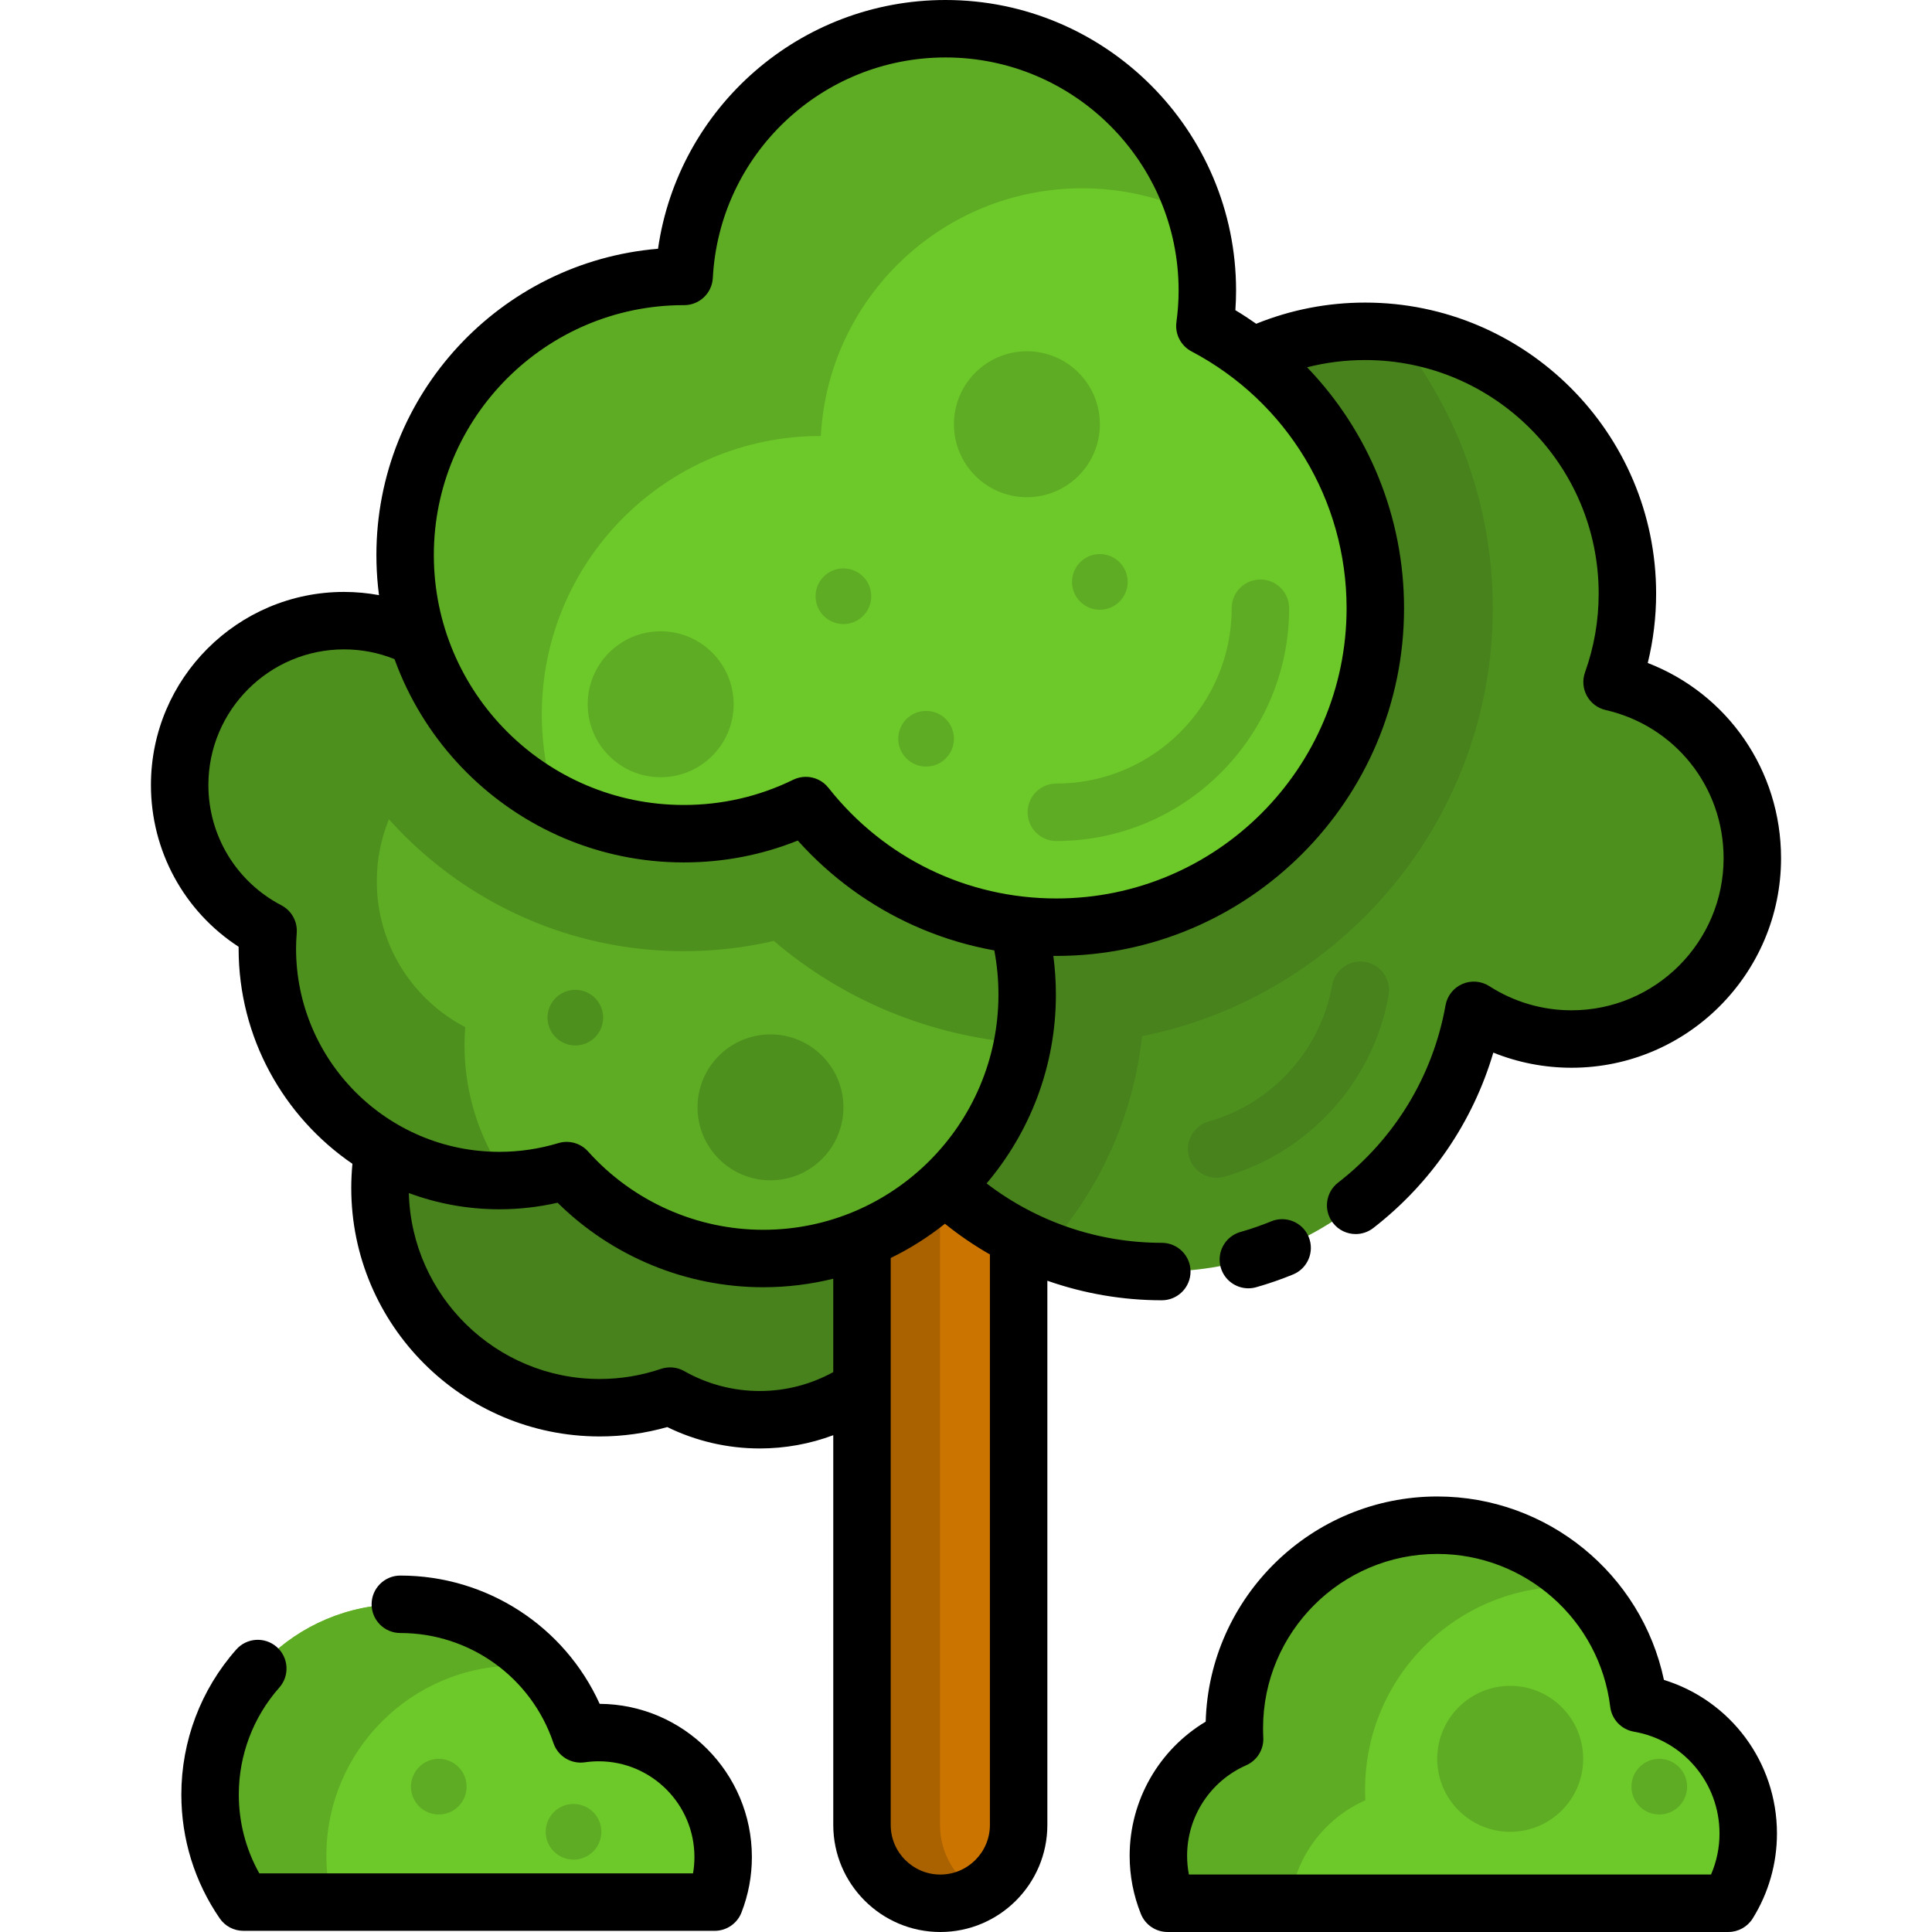
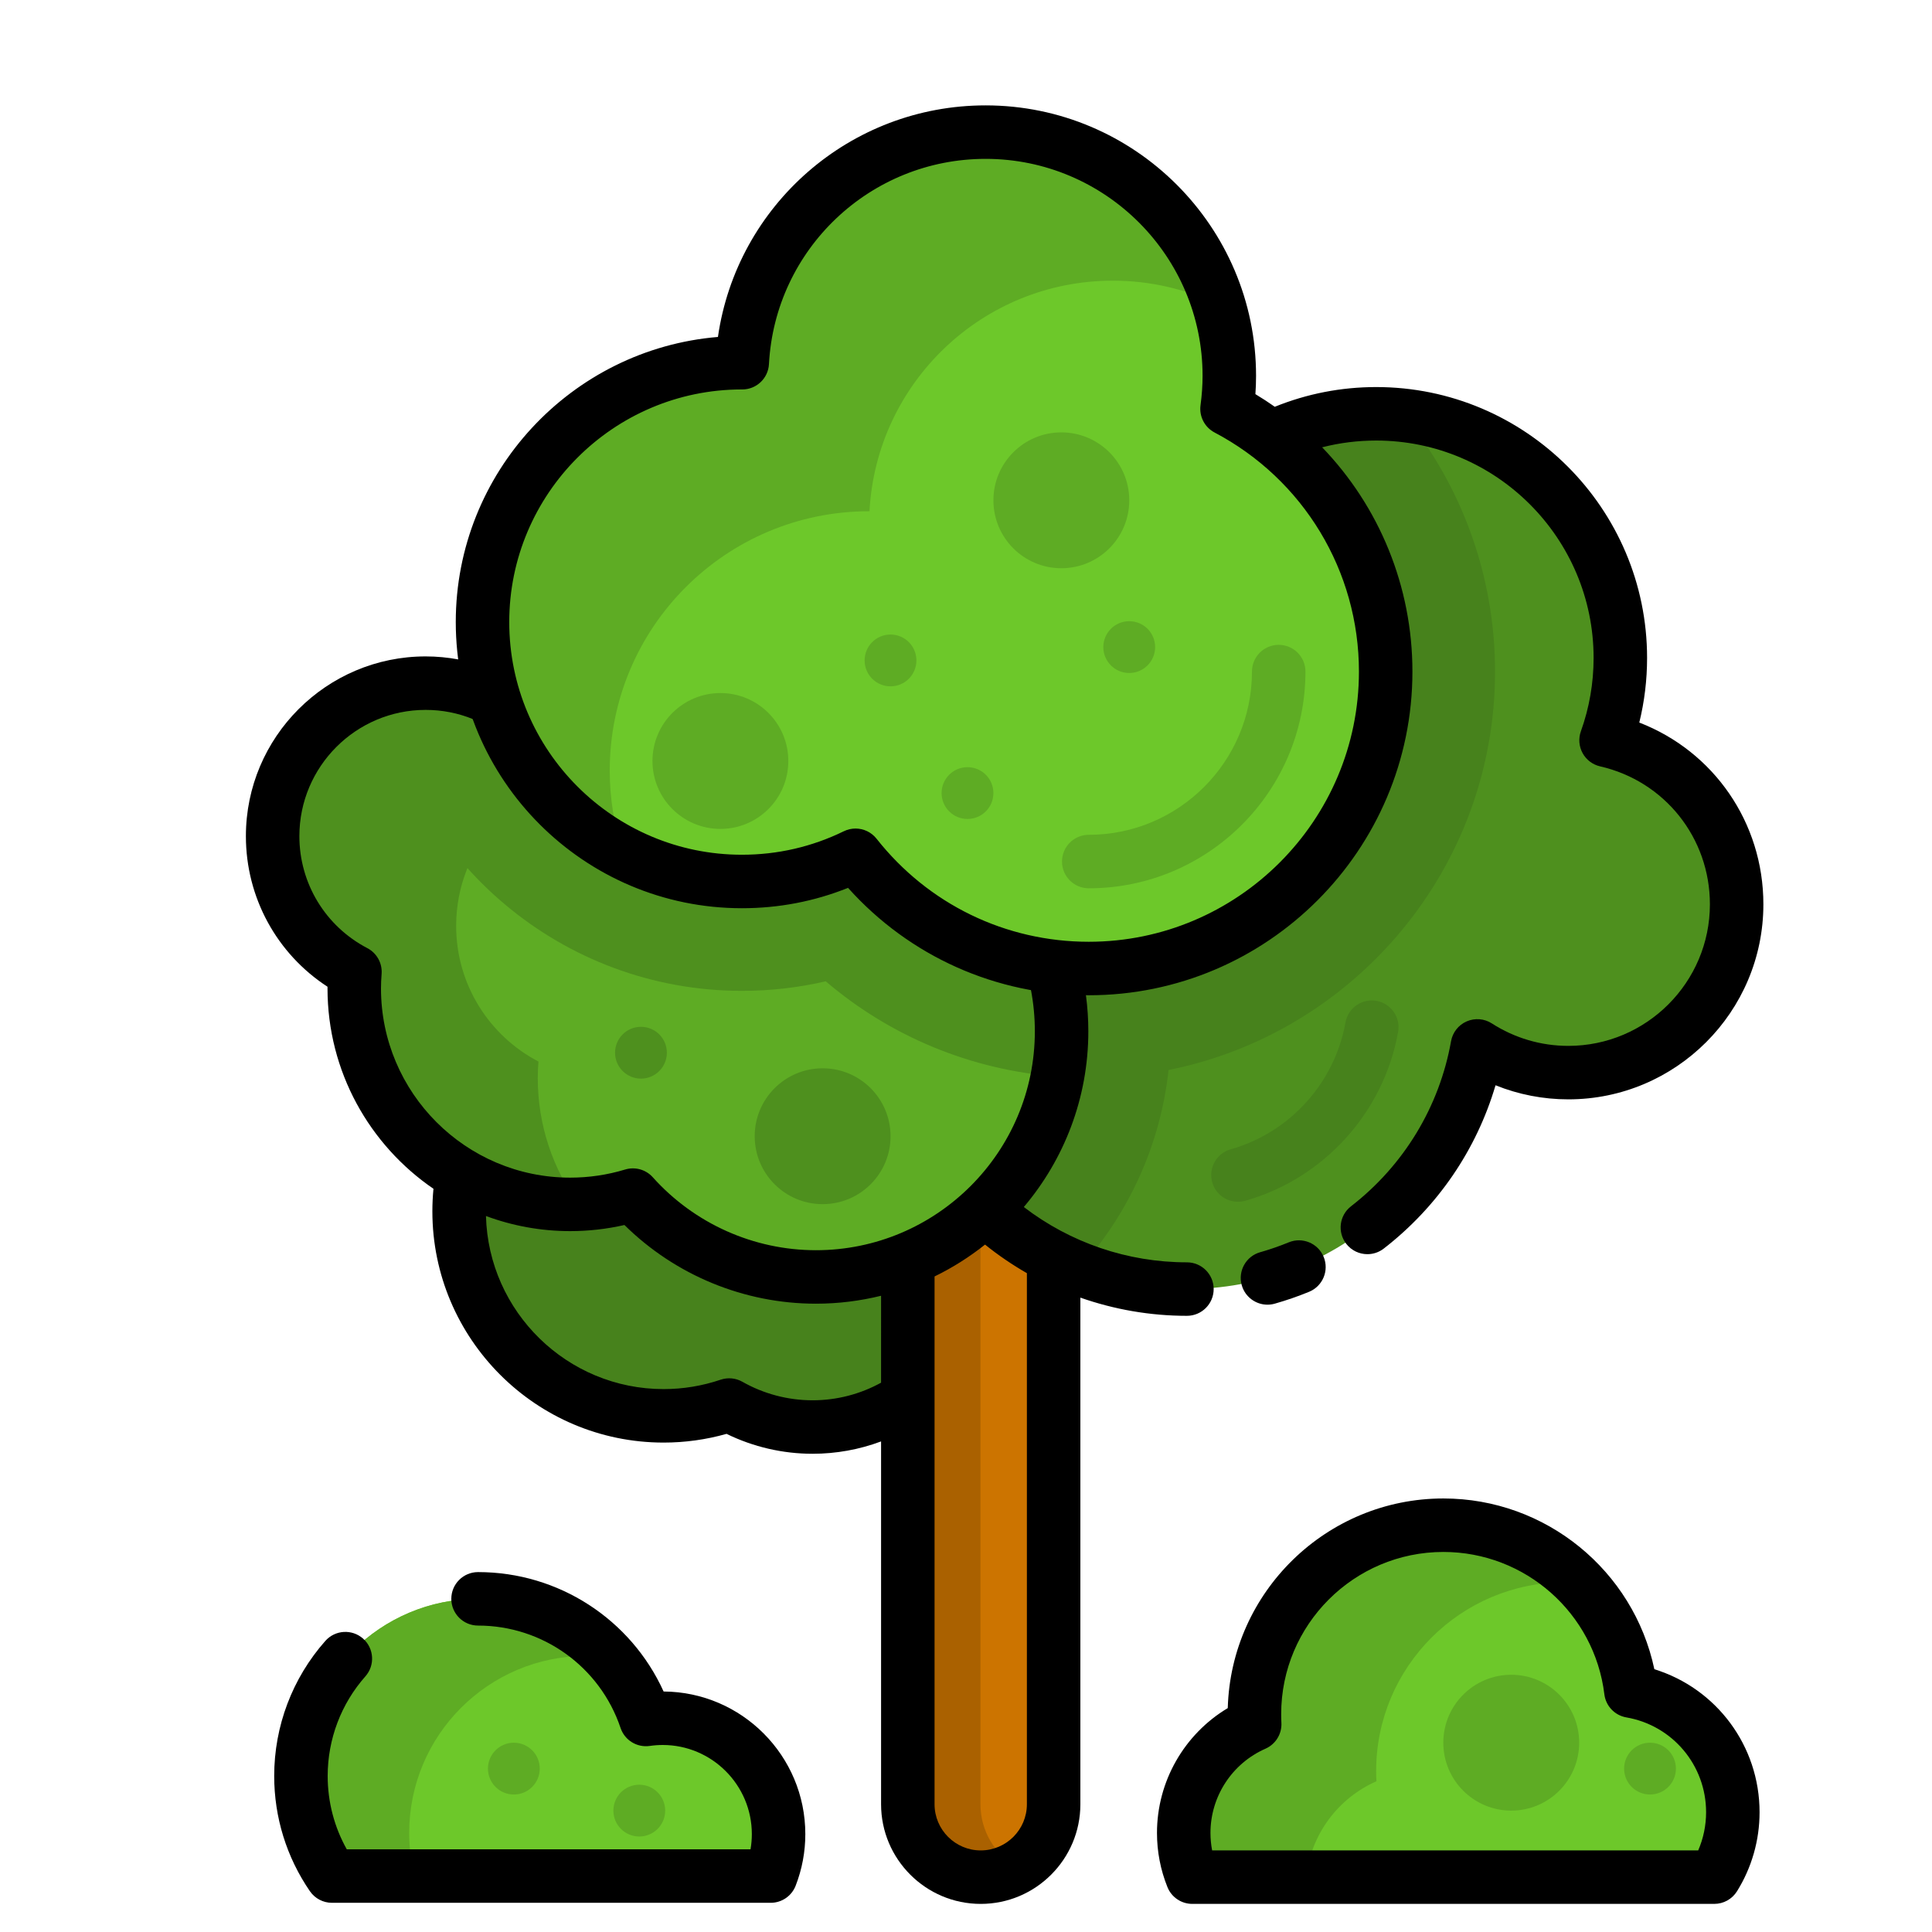
- <svg xmlns="http://www.w3.org/2000/svg" version="1.1" id="Layer_1" x="0px" y="0px" viewBox="0 0 512 512" style="enable-background:new 0 0 512 512;" xml:space="preserve">
+ <svg xmlns="http://www.w3.org/2000/svg" version="1.1" id="Layer_1" x="0px" y="0px" viewBox="-30 -30 550 550" style="enable-background:new 0 0 512 512;" xml:space="preserve">
  <path style="fill:#47821C;" d="M205.7,280.168c-10.609-14.292-27.61-23.556-46.777-23.556c-32.157,0-58.225,26.068-58.225,58.225  s26.068,58.225,58.225,58.225c6.532,0,12.805-1.091,18.667-3.076c7.006,3.978,15.099,6.261,23.731,6.261  c26.589,0,48.142-21.554,48.142-48.142C249.463,302.992,230.234,282.381,205.7,280.168z" />
  <path style="fill:#CC7400;" d="M249.116,504.383c-11.463,0-20.756-9.293-20.756-20.756V224.96c0-11.463,9.293-20.756,20.756-20.756  c11.463,0,20.756,9.293,20.756,20.756v258.668C269.872,495.09,260.579,504.383,249.116,504.383z" />
  <path style="fill:#AA6100;" d="M249.116,483.628V224.96c0-7.678,4.18-14.366,10.378-17.956c-3.055-1.77-6.593-2.799-10.378-2.799  c-11.463,0-20.756,9.293-20.756,20.756v258.668c0,11.463,9.293,20.756,20.756,20.756c3.785,0,7.323-1.029,10.378-2.799  C253.296,497.993,249.116,491.305,249.116,483.628z" />
  <path style="fill:#4E901E;" d="M427.138,180.739c2.625-7.326,4.064-15.214,4.064-23.442c0-38.384-31.116-69.5-69.5-69.5  s-69.5,31.116-69.5,69.5c0,4.413,0.429,8.723,1.216,12.908c-39.533,6.832-69.612,41.27-69.612,82.754  c0,46.397,37.612,84.009,84.009,84.009c41.35,0,75.698-29.884,82.686-69.227c7.468,4.806,16.349,7.607,25.891,7.607  c26.463,0,47.917-21.453,47.917-47.917C464.31,204.664,448.425,185.62,427.138,180.739z" />
  <g>
    <path style="fill:#47821C;" d="M395.606,161.187c0-27.088-9.382-52.662-25.838-72.908c-2.647-0.307-5.336-0.481-8.066-0.481   c-38.384,0-69.5,31.116-69.5,69.5c0,4.413,0.429,8.723,1.216,12.908c-39.533,6.832-69.612,41.27-69.612,82.754   c0,35.598,22.153,66.003,53.416,78.238c13.851-15.356,23.085-34.954,25.444-56.597   C355.599,264.014,395.606,217.186,395.606,161.187z" />
    <path style="fill:#47821C;" d="M322.42,312.12c-3.322,0-6.376-2.192-7.324-5.548c-1.141-4.046,1.214-8.252,5.261-9.393   c16.792-4.736,29.614-18.903,32.667-36.093c0.736-4.14,4.688-6.905,8.827-6.164c4.139,0.735,6.899,4.687,6.164,8.827   c-4.068,22.9-21.152,41.775-43.525,48.085C323.8,312.027,323.103,312.12,322.42,312.12z" />
  </g>
  <path style="fill:#5EAC24;" d="M202.197,193.637c-12.034,0-23.358,3.042-33.247,8.395c-10.242-7.629-22.939-12.147-36.693-12.147  c-0.52,0-1.032,0.026-1.549,0.04c-6.875-15.013-22.02-25.45-39.613-25.45c-24.056,0-43.557,19.501-43.557,43.557  c0,16.793,9.509,31.357,23.431,38.626c-0.118,1.557-0.198,3.125-0.198,4.713c0,33.958,27.528,61.486,61.486,61.486  c6.205,0,12.191-0.928,17.837-2.637c12.806,14.295,31.4,23.297,52.102,23.297c38.626,0,69.939-31.313,69.939-69.939  S240.824,193.637,202.197,193.637z" />
  <g>
    <path style="fill:#4E901E;" d="M123.289,272.2c-13.922-7.269-23.431-21.833-23.431-38.626c0-22.525,17.098-41.054,39.024-43.323   c-2.177-0.233-4.385-0.365-6.625-0.365c-0.52,0-1.032,0.026-1.549,0.04c-6.874-15.013-22.02-25.45-39.613-25.45   c-24.056,0-43.557,19.501-43.557,43.557c0,16.793,9.509,31.357,23.432,38.626c-0.119,1.557-0.198,3.125-0.198,4.713   c0,33.958,27.528,61.486,61.486,61.486c0.809,0,1.614-0.017,2.416-0.049c-7.279-10.103-11.581-22.493-11.581-35.896   C123.092,275.325,123.172,273.757,123.289,272.2z" />
    <path style="fill:#4E901E;" d="M202.197,193.637c-12.034,0-23.358,3.042-33.247,8.395c-10.243-7.629-22.939-12.147-36.693-12.147   c-0.52,0-1.032,0.026-1.549,0.04c-6.874-15.013-22.02-25.45-39.613-25.45c-4.554,0-8.945,0.701-13.071,1.999   c9.118,48.659,51.911,85.6,103.177,85.6c8.134,0,16.108-0.91,23.866-2.718c18.465,15.753,41.378,25.245,65.861,27.127   c0.781-4.184,1.208-8.494,1.208-12.904C272.137,224.95,240.824,193.637,202.197,193.637z" />
  </g>
  <path style="fill:#6DC82A;" d="M319.306,86.384c0.416-3.074,0.651-6.206,0.651-9.394c0-38.316-31.061-69.378-69.378-69.378  c-37.063,0-67.334,29.064-69.275,65.643c-0.035,0-0.068-0.003-0.103-0.003c-40.782,0-73.843,33.061-73.843,73.843  s33.061,73.843,73.843,73.843c11.608,0,22.586-2.686,32.359-7.459c15.479,19.623,39.452,32.234,66.384,32.234  c46.684,0,84.529-37.845,84.529-84.529C364.472,128.719,346.158,100.544,319.306,86.384z" />
  <g>
    <path style="fill:#5EAC24;" d="M217.423,115.54c0.035,0,0.068,0.002,0.103,0.003C219.467,78.964,249.738,49.9,286.8,49.9   c10.808,0,21.038,2.474,30.157,6.882c-8.653-28.458-35.093-49.17-66.379-49.17c-37.063,0-67.334,29.064-69.275,65.643   c-0.035,0-0.068-0.003-0.103-0.003c-40.782,0-73.843,33.061-73.843,73.843c0,28.585,16.252,53.357,40.01,65.63   c-2.444-7.34-3.788-15.182-3.788-23.343C143.58,148.601,176.64,115.54,217.423,115.54z" />
    <path style="fill:#5EAC24;" d="M279.944,222.877c-4.205,0-7.613-3.409-7.613-7.613s3.408-7.613,7.613-7.613   c25.621,0,46.465-20.844,46.465-46.465c0-4.204,3.408-7.613,7.613-7.613s7.613,3.409,7.613,7.613   C341.634,195.203,313.96,222.877,279.944,222.877z" />
    <circle style="fill:#5EAC24;" cx="175.083" cy="186.636" r="19.337" />
  </g>
  <circle style="fill:#4E901E;" cx="204.184" cy="293.459" r="19.337" />
  <g>
    <circle style="fill:#5EAC24;" cx="272.141" cy="112.426" r="19.337" />
    <circle style="fill:#5EAC24;" cx="291.468" cy="154.215" r="7.374" />
    <circle style="fill:#5EAC24;" cx="223.511" cy="158.011" r="7.374" />
    <circle style="fill:#5EAC24;" cx="245.425" cy="195.771" r="7.374" />
  </g>
  <circle style="fill:#4E901E;" cx="152.468" cy="269.686" r="7.374" />
  <path style="fill:#6DC82A;" d="M458.026,504.383c3.34-5.365,5.275-11.694,5.275-18.48c0-17.292-12.537-31.648-29.016-34.496  c-3.249-26.602-25.901-47.212-53.38-47.212c-29.71,0-53.795,24.085-53.795,53.795c0,0.959,0.027,1.911,0.077,2.857  c-11.895,5.236-20.203,17.119-20.203,30.95c0,4.45,0.868,8.694,2.431,12.585L458.026,504.383L458.026,504.383z" />
  <g>
    <path style="fill:#5EAC24;" d="M361.838,477.09c-0.05-0.946-0.077-1.899-0.077-2.857c0-29.71,24.085-53.795,53.795-53.795   c1.345,0,2.674,0.064,3.993,0.16c-9.776-10.109-23.47-16.401-38.646-16.401c-29.71,0-53.795,24.085-53.795,53.795   c0,0.959,0.027,1.911,0.077,2.857c-11.895,5.236-20.203,17.119-20.203,30.95c0,4.45,0.868,8.694,2.431,12.586h32.44   C343.173,492.142,351.008,481.856,361.838,477.09z" />
    <circle style="fill:#5EAC24;" cx="400.219" cy="466.107" r="19.337" />
    <circle style="fill:#5EAC24;" cx="439.724" cy="473.486" r="7.374" />
  </g>
  <path style="fill:#6DC82A;" d="M189.403,504.074c1.44-3.705,2.24-7.731,2.24-11.946c0-18.215-14.767-32.982-32.982-32.982  c-1.624,0-3.22,0.123-4.781,0.349c-6.715-19.96-25.566-34.342-47.788-34.342c-27.848,0-50.422,22.574-50.422,50.422  c0,10.578,3.263,20.389,8.829,28.497h124.904V504.074z" />
  <g>
    <path style="fill:#5EAC24;" d="M136.91,441.4c2.248,0,4.46,0.154,6.63,0.44c-9.225-10.241-22.579-16.686-37.448-16.686   c-27.848,0-50.422,22.574-50.422,50.422c0,10.578,3.263,20.389,8.829,28.497h23.499c-0.981-3.923-1.51-8.024-1.51-12.252   C86.488,463.975,109.063,441.4,136.91,441.4z" />
    <circle style="fill:#5EAC24;" cx="116.282" cy="473.486" r="7.374" />
    <circle style="fill:#5EAC24;" cx="151.991" cy="485.443" r="7.374" />
  </g>
  <path d="M336.886,323.664c-2.642,1.086-5.379,2.032-8.134,2.813c-4.045,1.146-6.395,5.354-5.249,9.4c0.95,3.352,4,5.539,7.32,5.539  c0.687,0,1.386-0.093,2.08-0.29c3.309-0.938,6.597-2.075,9.771-3.38c3.889-1.599,5.745-6.048,4.146-9.936  C345.223,323.922,340.772,322.068,336.886,323.664z" />
  <path d="M440.961,445.195c-5.939-28.062-30.872-48.612-60.056-48.612c-33.279,0-60.461,26.613-61.385,59.674  c-12.388,7.415-20.152,20.865-20.152,35.541c0,5.311,1.002,10.5,2.979,15.423c1.159,2.885,3.955,4.776,7.065,4.776h148.612  c2.629,0,5.072-1.357,6.462-3.588c4.204-6.751,6.426-14.533,6.426-22.503C470.914,466.978,458.606,450.647,440.961,445.195z   M453.443,496.77H315.069c-0.316-1.63-0.474-3.292-0.474-4.973c0-10.382,6.146-19.794,15.658-23.981  c2.896-1.274,4.701-4.206,4.535-7.365c-0.044-0.835-0.065-1.663-0.065-2.459c0-25.465,20.717-46.183,46.182-46.183  c23.302,0,43.002,17.421,45.824,40.521c0.406,3.333,2.95,6.006,6.26,6.578c13.153,2.274,22.699,13.627,22.699,26.995  C455.688,489.664,454.92,493.358,453.443,496.77z" />
  <path d="M158.915,451.535c-9.336-20.555-29.878-33.994-52.823-33.994c-4.205,0-7.613,3.409-7.613,7.613  c0,4.204,3.407,7.613,7.613,7.613c18.401,0,34.705,11.717,40.573,29.157c1.171,3.487,4.669,5.633,8.311,5.106  c1.233-0.18,2.474-0.27,3.686-0.27c13.988,0,25.369,11.381,25.369,25.369c0,1.462-0.124,2.909-0.37,4.333H68.72  c-3.567-6.361-5.436-13.507-5.436-20.884c0-10.46,3.812-20.53,10.734-28.353c2.785-3.149,2.492-7.96-0.657-10.746  c-3.149-2.785-7.96-2.491-10.746,0.657c-9.387,10.609-14.557,24.262-14.557,38.443c0,11.776,3.515,23.119,10.165,32.806  c1.42,2.068,3.768,3.304,6.277,3.304h124.905c3.14,0,5.956-1.927,7.095-4.853c1.83-4.705,2.758-9.653,2.758-14.706  C199.256,469.829,181.183,451.672,158.915,451.535z" />
  <path d="M307.892,329.36c-16.878,0-33.146-5.563-46.432-15.746c11.444-13.516,18.365-30.978,18.365-50.033  c0-3.441-0.232-6.869-0.681-10.26l-8.427-9.499l-7.219,8.033c0.731,3.846,1.101,7.775,1.101,11.727  c0,34.367-27.959,62.327-62.327,62.327c-17.688,0-34.612-7.568-46.431-20.764c-1.973-2.203-5.043-3.063-7.877-2.207  c-5.066,1.534-10.326,2.311-15.632,2.311c-29.706,0-53.872-24.168-53.872-53.873c0-1.242,0.056-2.557,0.176-4.138  c0.23-3.035-1.37-5.915-4.068-7.324c-11.93-6.229-19.342-18.443-19.342-31.877c0-19.82,16.125-35.945,35.945-35.945  c4.674,0,9.201,0.89,13.478,2.626l6.2-6.516l-10.311-10.466c-3.067-0.568-6.193-0.87-9.367-0.87c-28.215,0-51.17,22.955-51.17,51.17  c0,17.461,8.788,33.471,23.236,42.87c-0.001,0.157-0.002,0.314-0.002,0.469c0,23.669,11.967,44.59,30.163,57.047  c-0.205,2.126-0.311,4.274-0.311,6.413c0,36.303,29.535,65.838,65.838,65.838c6.069,0,12.078-0.834,17.908-2.484  c7.598,3.718,15.996,5.669,24.489,5.669c6.728,0,13.312-1.203,19.502-3.515v103.288c0,15.643,12.726,28.369,28.368,28.369  s28.368-12.727,28.368-28.369V339.408c9.66,3.387,19.897,5.178,30.332,5.178c4.205,0,7.613-3.409,7.613-7.613  C315.507,332.769,312.096,329.36,307.892,329.36z M220.822,363.621c-5.953,3.277-12.619,5.011-19.502,5.011  c-6.997,0-13.902-1.821-19.972-5.268c-1.888-1.072-4.145-1.287-6.198-0.592c-5.244,1.774-10.704,2.674-16.226,2.674  c-27.459,0-49.864-21.984-50.578-49.273c7.476,2.776,15.557,4.3,23.987,4.3c5.207,0,10.38-0.585,15.434-1.741  c14.469,14.29,34.077,22.401,54.506,22.401c6.394,0,12.603-0.793,18.55-2.258L220.822,363.621L220.822,363.621z M262.334,483.631  c0,7.247-5.896,13.144-13.143,13.144s-13.143-5.896-13.143-13.144V333.38c5.135-2.495,9.945-5.553,14.374-9.071  c3.769,3.039,7.756,5.749,11.913,8.134v151.188H262.334z" />
  <path d="M436.672,175.697c1.474-6,2.218-12.159,2.218-18.396c0-42.52-34.593-77.113-77.113-77.113  c-9.975,0-19.661,1.895-28.824,5.593l-0.004,0.048c-1.804-1.267-3.655-2.481-5.562-3.627c0.123-1.758,0.185-3.499,0.185-5.211  C327.572,34.538,293.034,0,250.581,0c-38.595,0-70.816,28.44-76.198,65.923c-41.735,3.477-74.635,38.555-74.635,81.173  c0,44.916,36.541,81.456,81.456,81.456c10.485,0,20.624-1.947,30.218-5.795c17.489,19.501,42.142,30.571,68.524,30.571  c50.808,0,92.141-41.335,92.141-92.141c0-24.255-9.449-46.985-25.728-63.881l0.089,0.017c4.974-1.269,10.103-1.908,15.33-1.908  c34.125,0,61.887,27.762,61.887,61.887c0,7.151-1.217,14.175-3.618,20.874c-0.734,2.048-0.556,4.314,0.488,6.222  c1.044,1.909,2.855,3.28,4.977,3.766c18.406,4.219,31.26,20.368,31.26,39.272c0,22.223-18.081,40.304-40.303,40.304  c-7.743,0-15.271-2.212-21.772-6.395c-2.142-1.379-4.833-1.594-7.165-0.576c-2.335,1.019-4.004,3.137-4.451,5.646  c-3.311,18.641-13.425,35.331-28.478,46.992c-3.323,2.575-3.93,7.357-1.355,10.68c1.5,1.937,3.749,2.951,6.023,2.951  c1.628,0,3.27-0.521,4.658-1.596c15.341-11.885,26.406-28.138,31.817-46.487c6.55,2.639,13.571,4.009,20.722,4.009  c30.619,0,55.529-24.911,55.529-55.53C471.997,204.136,457.821,183.873,436.672,175.697z M279.943,238.102  c-23.682,0-45.699-10.692-60.407-29.336c-1.483-1.88-3.707-2.898-5.981-2.898c-1.129,0-2.27,0.252-3.337,0.772  c-9.084,4.437-18.846,6.686-29.017,6.686c-36.52,0-66.23-29.711-66.23-66.23c0-36.484,29.654-66.173,66.126-66.23  c0.082,0.002,0.145,0.003,0.209,0.003c4.039,0,7.385-3.162,7.6-7.21c1.74-32.767,28.829-58.434,61.675-58.434  c34.058,0,61.765,27.708,61.765,61.765c0,2.708-0.196,5.525-0.582,8.37c-0.43,3.168,1.164,6.267,3.993,7.758  c25.355,13.369,41.104,39.452,41.104,68.068C356.86,203.598,322.355,238.102,279.943,238.102z" />
  <g>
</g>
  <g>
</g>
  <g>
</g>
  <g>
</g>
  <g>
</g>
  <g>
</g>
  <g>
</g>
  <g>
</g>
  <g>
</g>
  <g>
</g>
  <g>
</g>
  <g>
</g>
  <g>
</g>
  <g>
</g>
  <g>
</g>
</svg>
